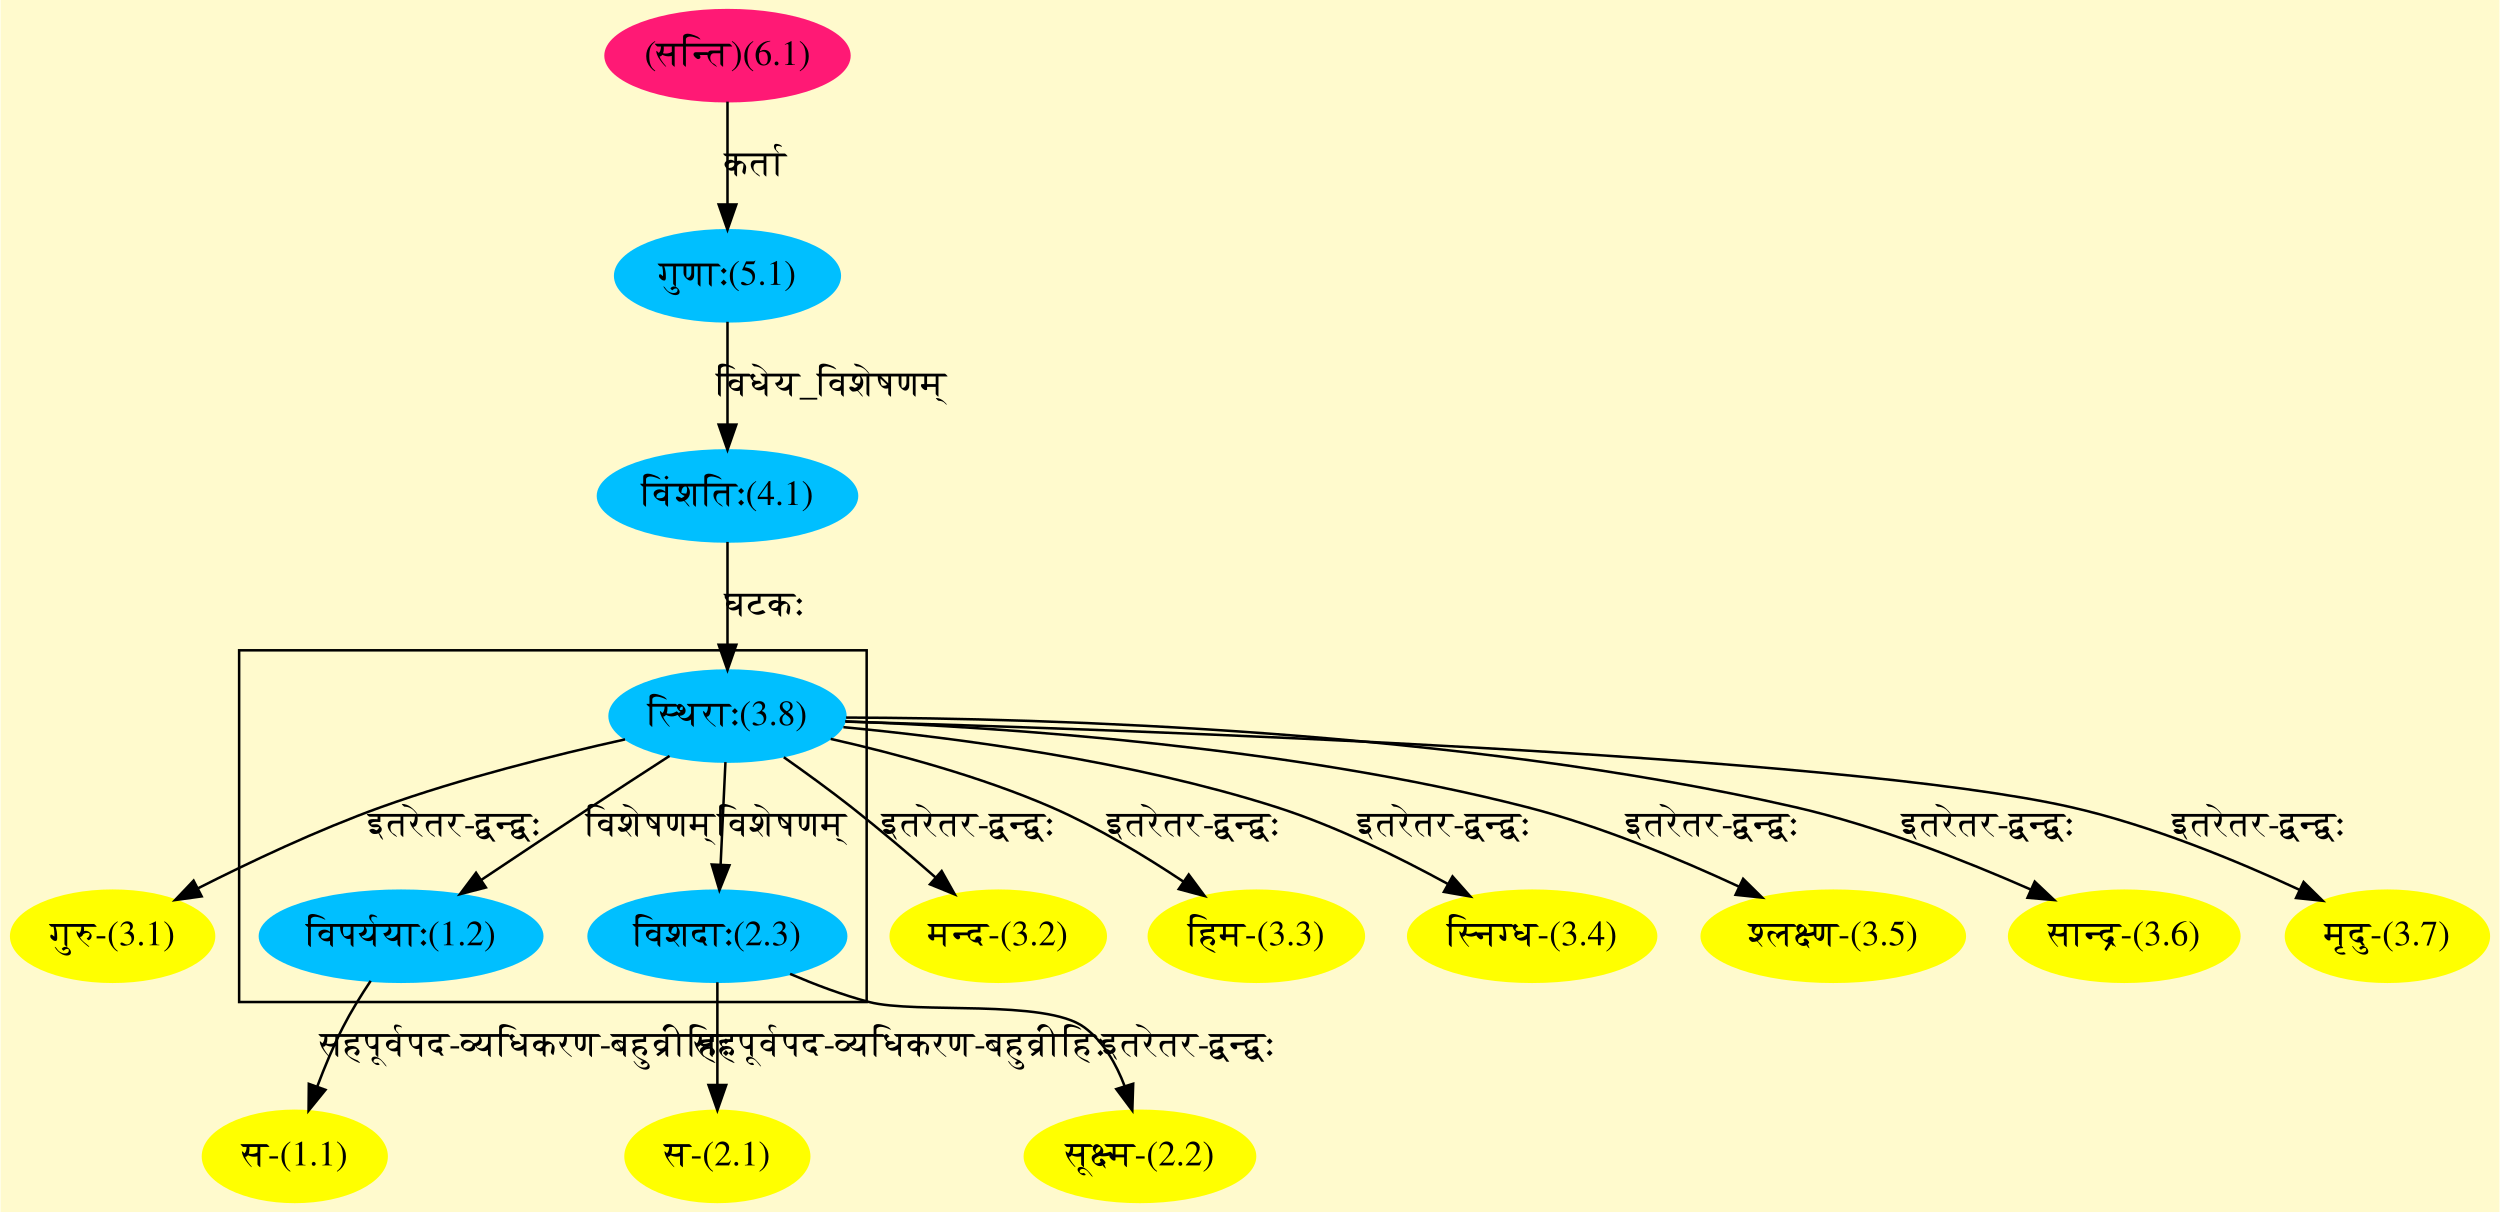
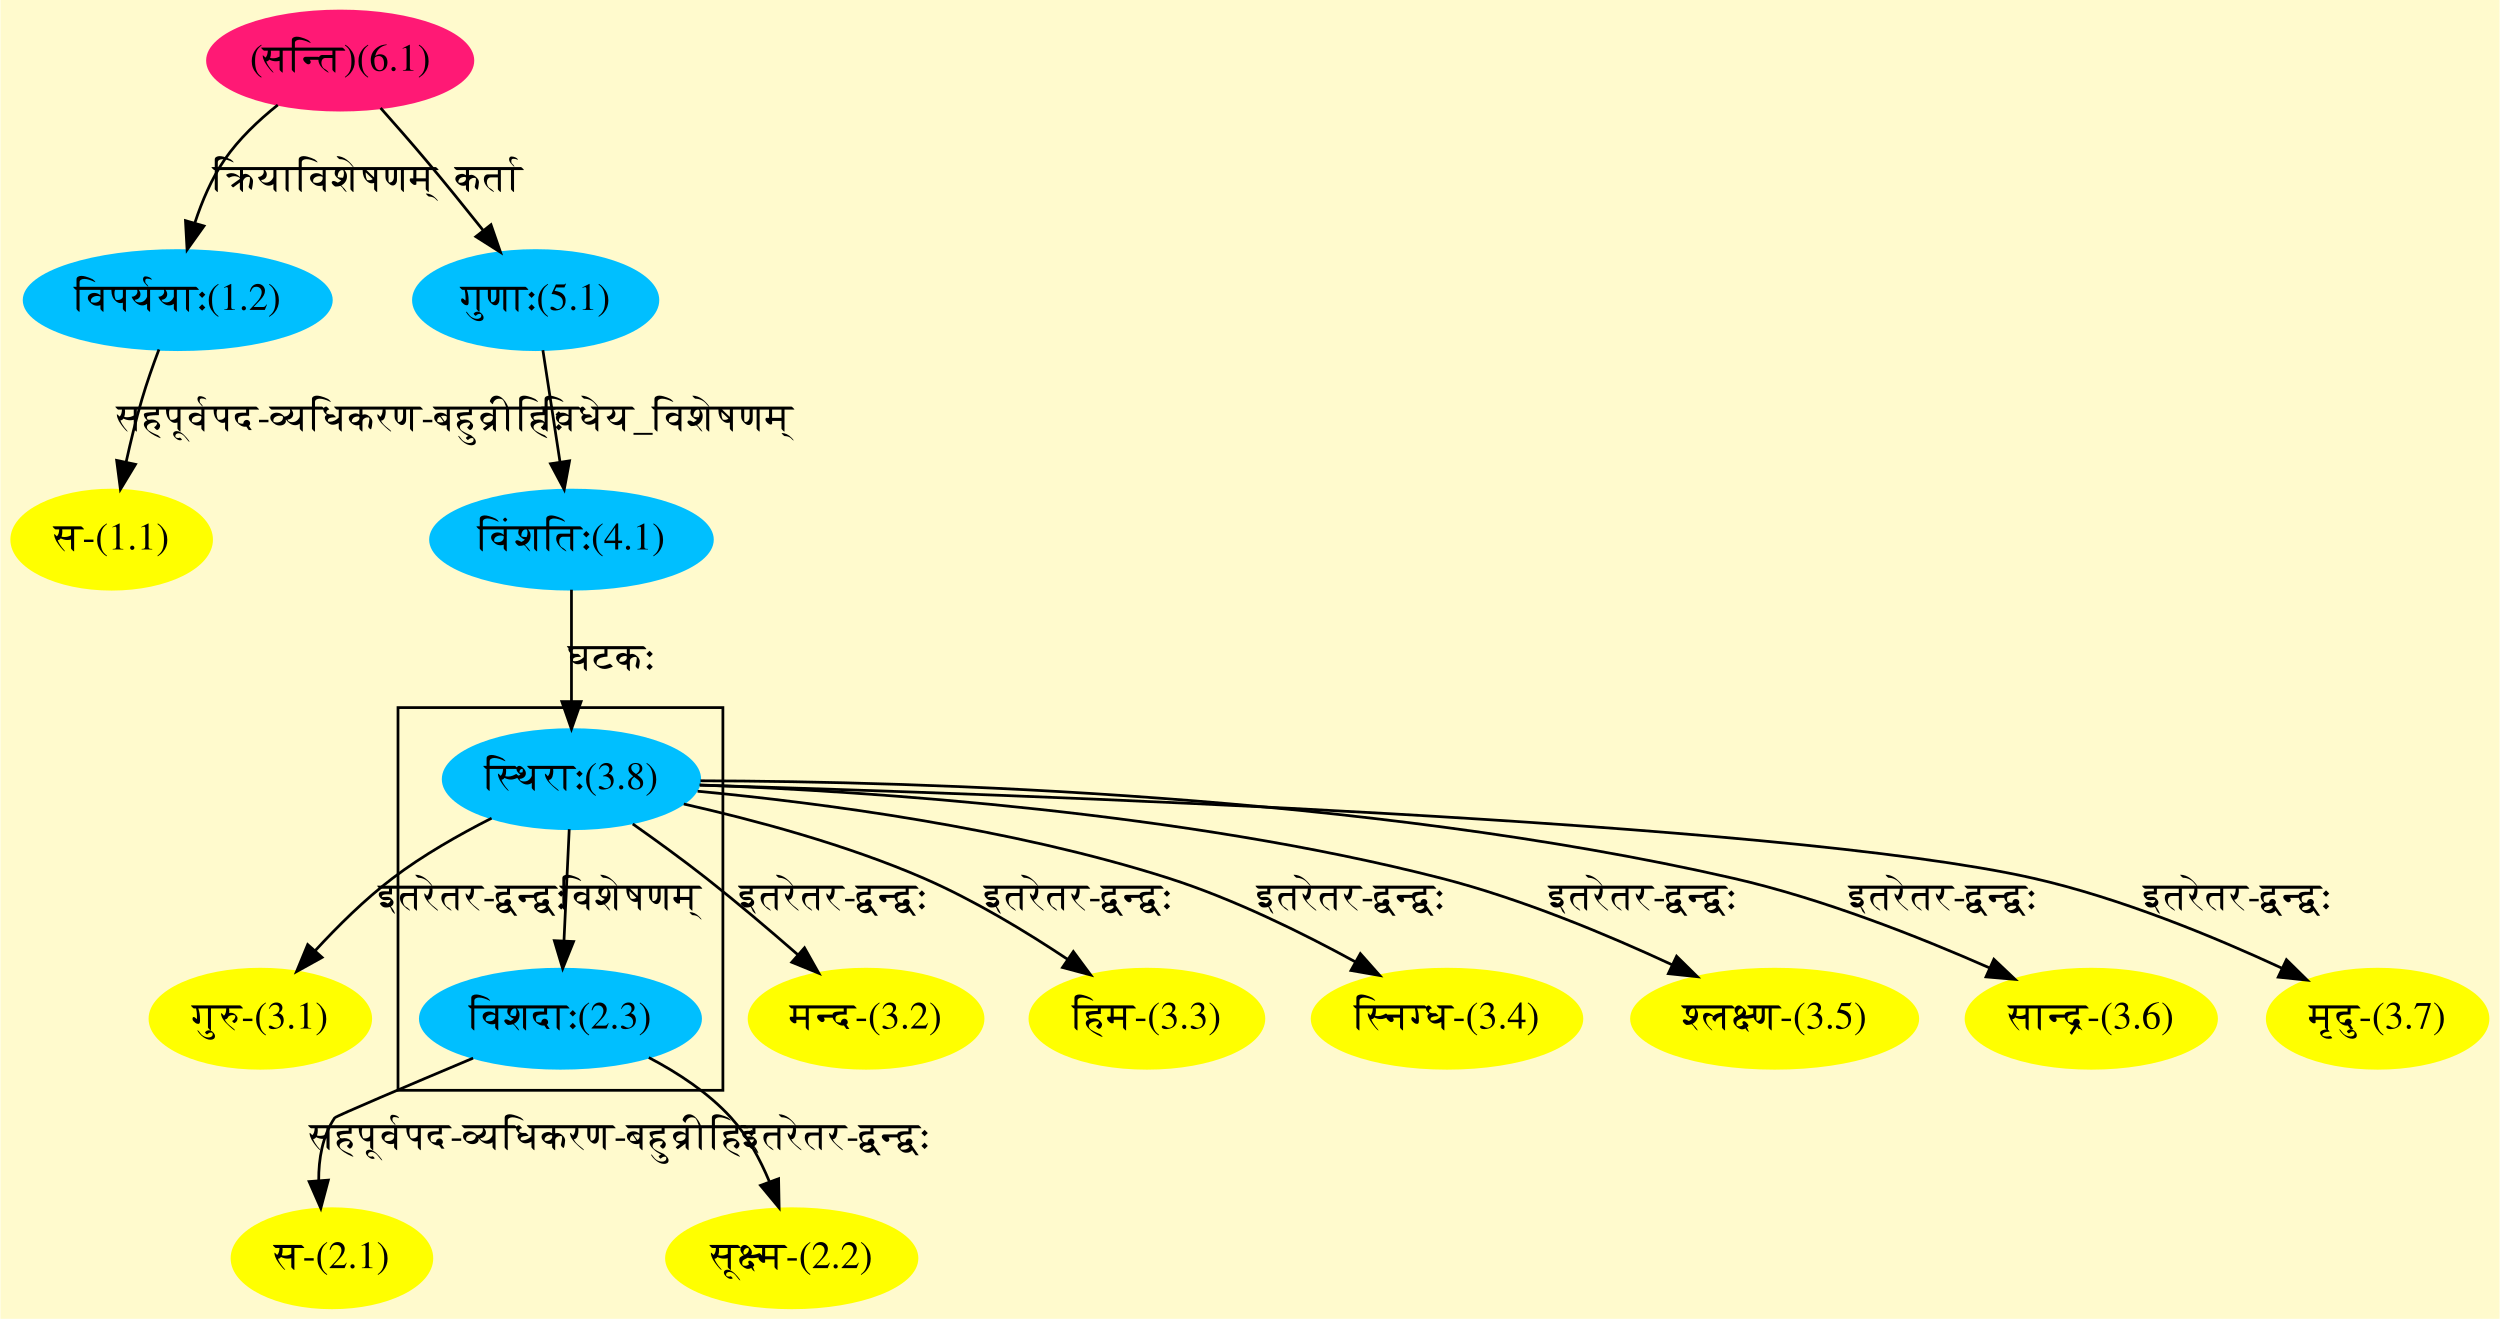
- <svg xmlns="http://www.w3.org/2000/svg" width="988pt" height="479pt" viewBox="0.00 0.00 987.59 479.00">
+ <svg xmlns="http://www.w3.org/2000/svg" width="908pt" height="479pt" viewBox="0.00 0.00 907.69 479.00">
  <g id="graph0" class="graph" transform="scale(1 1) rotate(0) translate(4 475)">
-     <polygon fill="#fffacd" stroke="transparent" points="-4,4 -4,-475 983.59,-475 983.59,4 -4,4" />
+     <polygon fill="#fffacd" stroke="transparent" points="-4,4 -4,-475 903.69,-475 903.69,4 -4,4" />
    <g id="clust1" class="cluster">
-       <polygon fill="#fffacd" stroke="black" points="90.3,-79 90.3,-218 338.3,-218 338.3,-79 90.3,-79" />
+       <polygon fill="#fffacd" stroke="black" points="140.4,-79 140.4,-218 258.4,-218 258.4,-79 140.4,-79" />
    </g>
    <g id="node1" class="node">
-       <ellipse fill="#00bfff" stroke="#00bfff" cx="154.3" cy="-105" rx="55.79" ry="18" />
-       <text text-anchor="middle" x="154.3" y="-101.3" font-family="Times,serif" font-size="14.00">विपर्ययाः(1.2)</text>
+       <ellipse fill="#00bfff" stroke="#00bfff" cx="199.4" cy="-105" rx="50.89" ry="18" />
+       <text text-anchor="middle" x="199.4" y="-101.3" font-family="Times,serif" font-size="14.00">विशदाः(2.3)</text>
    </g>
    <g id="node2" class="node">
-       <ellipse fill="#00bfff" stroke="#00bfff" cx="283.3" cy="-192" rx="46.59" ry="18" />
-       <text text-anchor="middle" x="283.3" y="-188.3" font-family="Times,serif" font-size="14.00">स्थिराः(3.8)</text>
+       <ellipse fill="#00bfff" stroke="#00bfff" cx="203.4" cy="-192" rx="46.59" ry="18" />
+       <text text-anchor="middle" x="203.4" y="-188.3" font-family="Times,serif" font-size="14.00">स्थिराः(3.8)</text>
+     </g>
+     <g id="edge5" class="edge">
+       <path fill="none" stroke="black" d="M200.68,-133.27C201.31,-146.58 202.04,-162.19 202.59,-173.82" />
+       <polygon fill="black" stroke="black" points="204.17,-133.03 200.21,-123.2 197.18,-133.35 204.17,-133.03" />
+       <text text-anchor="middle" x="224.9" y="-144.8" font-family="Times,serif" font-size="14.00">विशेषणम्</text>
+     </g>
+     <g id="node15" class="node">
+       <ellipse fill="#00bfff" stroke="#00bfff" cx="203.4" cy="-279" rx="51.19" ry="18" />
+       <text text-anchor="middle" x="203.4" y="-275.3" font-family="Times,serif" font-size="14.00">विंशतिः(4.1)</text>
+     </g>
+     <g id="edge13" class="edge">
+       <path fill="none" stroke="black" d="M203.4,-220.27C203.4,-233.58 203.4,-249.19 203.4,-260.82" />
+       <polygon fill="black" stroke="black" points="206.9,-220.2 203.4,-210.2 199.9,-220.2 206.9,-220.2" />
+       <text text-anchor="middle" x="217.9" y="-231.8" font-family="Times,serif" font-size="14.00">घटकः</text>
+     </g>
+     <g id="node3" class="node">
+       <ellipse fill="#ffff00" stroke="#ffff00" cx="36.4" cy="-279" rx="36.29" ry="18" />
+       <text text-anchor="middle" x="36.4" y="-275.3" font-family="Times,serif" font-size="14.00">स-(1.1)</text>
+     </g>
+     <g id="node4" class="node">
+       <ellipse fill="#00bfff" stroke="#00bfff" cx="60.4" cy="-366" rx="55.79" ry="18" />
+       <text text-anchor="middle" x="60.4" y="-362.3" font-family="Times,serif" font-size="14.00">विपर्ययाः(1.2)</text>
+     </g>
+     <g id="edge1" class="edge">
+       <path fill="none" stroke="black" d="M41.67,-307.26C43.31,-314.69 45.25,-322.7 47.4,-330 49.15,-335.97 51.42,-342.38 53.57,-348.07" />
+       <polygon fill="black" stroke="black" points="45.06,-306.34 39.58,-297.27 38.21,-307.78 45.06,-306.34" />
+       <text text-anchor="middle" x="119.4" y="-318.8" font-family="Times,serif" font-size="14.00">सहपूर्वपद-व्यधिकरण-बहुव्रीहिः</text>
+     </g>
+     <g id="node5" class="node">
+       <ellipse fill="#ff1975" stroke="#ff1975" cx="119.4" cy="-453" rx="48.19" ry="18" />
+       <text text-anchor="middle" x="119.4" y="-449.3" font-family="Times,serif" font-size="14.00">(सन्ति)(6.1)</text>
    </g>
    <g id="edge2" class="edge">
-       <path fill="none" stroke="black" d="M185.95,-127.23C199.3,-136.16 215.03,-146.62 229.3,-156 239.47,-162.69 250.77,-170.03 260.39,-176.25" />
-       <polygon fill="black" stroke="black" points="187.81,-124.27 177.56,-121.62 183.92,-130.09 187.81,-124.27" />
-       <text text-anchor="middle" x="252.8" y="-144.8" font-family="Times,serif" font-size="14.00">विशेषणम्</text>
+       <path fill="none" stroke="black" d="M66.64,-394.12C69.21,-401.93 72.7,-410.17 77.4,-417 82.56,-424.51 89.75,-431.31 96.73,-436.88" />
+       <polygon fill="black" stroke="black" points="69.94,-392.91 63.79,-384.27 63.21,-394.85 69.94,-392.91" />
+       <text text-anchor="middle" x="113.9" y="-405.8" font-family="Times,serif" font-size="14.00">क्रियाविशेषणम्</text>
+     </g>
+     <g id="node6" class="node">
+       <ellipse fill="#ffff00" stroke="#ffff00" cx="116.4" cy="-18" rx="36.29" ry="18" />
+       <text text-anchor="middle" x="116.4" y="-14.3" font-family="Times,serif" font-size="14.00">स-(2.1)</text>
+     </g>
+     <g id="edge3" class="edge">
+       <path fill="none" stroke="black" d="M111.6,-46.17C111.55,-54.1 112.94,-62.39 117.4,-69 117.79,-69.59 144.77,-81.04 167.67,-90.69" />
+       <polygon fill="black" stroke="black" points="115.09,-46.38 112.36,-36.14 108.11,-45.85 115.09,-46.38" />
+       <text text-anchor="middle" x="189.4" y="-57.8" font-family="Times,serif" font-size="14.00">सहपूर्वपद-व्यधिकरण-बहुव्रीहिः</text>
+     </g>
+     <g id="node7" class="node">
+       <ellipse fill="#ffff00" stroke="#ffff00" cx="283.4" cy="-18" rx="45.49" ry="18" />
+       <text text-anchor="middle" x="283.4" y="-14.3" font-family="Times,serif" font-size="14.00">सूक्ष्म-(2.2)</text>
+     </g>
+     <g id="edge4" class="edge">
+       <path fill="none" stroke="black" d="M275.29,-45.83C271.92,-53.92 267.37,-62.4 261.4,-69 253.18,-78.07 242.05,-85.36 231.49,-90.89" />
+       <polygon fill="black" stroke="black" points="278.63,-46.89 278.83,-36.3 272.06,-44.45 278.63,-46.89" />
+       <text text-anchor="middle" x="299.4" y="-57.8" font-family="Times,serif" font-size="14.00">इतरेतर-द्वन्द्वः</text>
+     </g>
+     <g id="node8" class="node">
+       <ellipse fill="#ffff00" stroke="#ffff00" cx="90.4" cy="-105" rx="40.09" ry="18" />
+       <text text-anchor="middle" x="90.4" y="-101.3" font-family="Times,serif" font-size="14.00">गुरु-(3.1)</text>
+     </g>
+     <g id="edge6" class="edge">
+       <path fill="none" stroke="black" d="M110.25,-129.64C118.42,-138.53 128.32,-148.34 138.4,-156 149.42,-164.38 162.71,-171.91 174.39,-177.83" />
+       <polygon fill="black" stroke="black" points="112.83,-127.27 103.56,-122.13 107.6,-131.93 112.83,-127.27" />
+       <text text-anchor="middle" x="167.4" y="-144.8" font-family="Times,serif" font-size="14.00">इतरेतर-द्वन्द्वः</text>
+     </g>
+     <g id="node9" class="node">
+       <ellipse fill="#ffff00" stroke="#ffff00" cx="310.4" cy="-105" rx="42.49" ry="18" />
+       <text text-anchor="middle" x="310.4" y="-101.3" font-family="Times,serif" font-size="14.00">मन्द-(3.2)</text>
+     </g>
+     <g id="edge7" class="edge">
+       <path fill="none" stroke="black" d="M285.56,-128.29C275.44,-137.13 263.53,-147.25 252.4,-156 243.85,-162.72 234.16,-169.75 225.66,-175.74" />
+       <polygon fill="black" stroke="black" points="288.04,-130.76 293.23,-121.52 283.42,-125.51 288.04,-130.76" />
+       <text text-anchor="middle" x="298.4" y="-144.8" font-family="Times,serif" font-size="14.00">इतरेतर-द्वन्द्वः</text>
+     </g>
+     <g id="node10" class="node">
+       <ellipse fill="#ffff00" stroke="#ffff00" cx="412.4" cy="-105" rx="42.49" ry="18" />
+       <text text-anchor="middle" x="412.4" y="-101.3" font-family="Times,serif" font-size="14.00">हिम-(3.3)</text>
+     </g>
+     <g id="edge8" class="edge">
+       <path fill="none" stroke="black" d="M383.64,-126.55C368.64,-136.54 349.64,-148.07 331.4,-156 303.3,-168.21 269.84,-177.18 244.19,-182.98" />
+       <polygon fill="black" stroke="black" points="385.68,-129.4 391.98,-120.89 381.74,-123.61 385.68,-129.4" />
+       <text text-anchor="middle" x="387.4" y="-144.8" font-family="Times,serif" font-size="14.00">इतरेतर-द्वन्द्वः</text>
+     </g>
+     <g id="node11" class="node">
+       <ellipse fill="#ffff00" stroke="#ffff00" cx="521.4" cy="-105" rx="48.99" ry="18" />
+       <text text-anchor="middle" x="521.4" y="-101.3" font-family="Times,serif" font-size="14.00">स्निग्ध-(3.4)</text>
+     </g>
+     <g id="edge9" class="edge">
+       <path fill="none" stroke="black" d="M488.03,-125.69C468.84,-136.19 443.94,-148.46 420.4,-156 362.97,-174.38 293.77,-183.41 249.21,-187.62" />
+       <polygon fill="black" stroke="black" points="489.93,-128.64 496.96,-120.71 486.52,-122.52 489.93,-128.64" />
+       <text text-anchor="middle" x="486.4" y="-144.8" font-family="Times,serif" font-size="14.00">इतरेतर-द्वन्द्वः</text>
+     </g>
+     <g id="node12" class="node">
+       <ellipse fill="#ffff00" stroke="#ffff00" cx="640.4" cy="-105" rx="51.99" ry="18" />
+       <text text-anchor="middle" x="640.4" y="-101.3" font-family="Times,serif" font-size="14.00">श्लक्ष्ण-(3.5)</text>
+     </g>
+     <g id="edge10" class="edge">
+       <path fill="none" stroke="black" d="M603.1,-124.62C579.64,-135.52 548.42,-148.55 519.4,-156 425.7,-180.03 312.2,-187.56 249.92,-189.92" />
+       <polygon fill="black" stroke="black" points="604.78,-127.7 612.33,-120.26 601.79,-121.37 604.78,-127.7" />
+       <text text-anchor="middle" x="592.4" y="-144.8" font-family="Times,serif" font-size="14.00">इतरेतर-द्वन्द्वः</text>
+     </g>
+     <g id="node13" class="node">
+       <ellipse fill="#ffff00" stroke="#ffff00" cx="755.4" cy="-105" rx="45.49" ry="18" />
+       <text text-anchor="middle" x="755.4" y="-101.3" font-family="Times,serif" font-size="14.00">सान्द्र-(3.6)</text>
+     </g>
+     <g id="edge11" class="edge">
+       <path fill="none" stroke="black" d="M718.42,-123.47C692.88,-134.72 657.79,-148.59 625.4,-156 491.75,-186.58 328.86,-191.18 250.27,-191.42" />
+       <polygon fill="black" stroke="black" points="720.02,-126.59 727.72,-119.3 717.16,-120.2 720.02,-126.59" />
+       <text text-anchor="middle" x="701.4" y="-144.8" font-family="Times,serif" font-size="14.00">इतरेतर-द्वन्द्वः</text>
    </g>
    <g id="node14" class="node">
-       <ellipse fill="#00bfff" stroke="#00bfff" cx="283.3" cy="-279" rx="51.19" ry="18" />
-       <text text-anchor="middle" x="283.3" y="-275.3" font-family="Times,serif" font-size="14.00">विंशतिः(4.1)</text>
-     </g>
-     <g id="edge13" class="edge">
-       <path fill="none" stroke="black" d="M283.3,-220.27C283.3,-233.58 283.3,-249.19 283.3,-260.82" />
-       <polygon fill="black" stroke="black" points="286.8,-220.2 283.3,-210.2 279.8,-220.2 286.8,-220.2" />
-       <text text-anchor="middle" x="297.8" y="-231.8" font-family="Times,serif" font-size="14.00">घटकः</text>
-     </g>
-     <g id="node3" class="node">
-       <ellipse fill="#00bfff" stroke="#00bfff" cx="279.3" cy="-105" rx="50.89" ry="18" />
-       <text text-anchor="middle" x="279.3" y="-101.3" font-family="Times,serif" font-size="14.00">विशदाः(2.3)</text>
-     </g>
-     <g id="edge5" class="edge">
-       <path fill="none" stroke="black" d="M280.58,-133.27C281.21,-146.58 281.94,-162.19 282.49,-173.82" />
-       <polygon fill="black" stroke="black" points="284.07,-133.03 280.11,-123.2 277.08,-133.35 284.07,-133.03" />
-       <text text-anchor="middle" x="304.8" y="-144.8" font-family="Times,serif" font-size="14.00">विशेषणम्</text>
-     </g>
-     <g id="node4" class="node">
-       <ellipse fill="#ffff00" stroke="#ffff00" cx="112.3" cy="-18" rx="36.29" ry="18" />
-       <text text-anchor="middle" x="112.3" y="-14.3" font-family="Times,serif" font-size="14.00">स-(1.1)</text>
-     </g>
-     <g id="edge1" class="edge">
-       <path fill="none" stroke="black" d="M121.2,-45.68C124.09,-53.35 127.54,-61.64 131.3,-69 134.47,-75.22 138.5,-81.69 142.29,-87.36" />
-       <polygon fill="black" stroke="black" points="124.42,-44.28 117.74,-36.06 117.84,-46.66 124.42,-44.28" />
-       <text text-anchor="middle" x="203.3" y="-57.8" font-family="Times,serif" font-size="14.00">सहपूर्वपद-व्यधिकरण-बहुव्रीहिः</text>
-     </g>
-     <g id="node5" class="node">
-       <ellipse fill="#ffff00" stroke="#ffff00" cx="279.3" cy="-18" rx="36.29" ry="18" />
-       <text text-anchor="middle" x="279.3" y="-14.3" font-family="Times,serif" font-size="14.00">स-(2.1)</text>
-     </g>
-     <g id="edge3" class="edge">
-       <path fill="none" stroke="black" d="M279.3,-46.27C279.3,-59.58 279.3,-75.19 279.3,-86.82" />
-       <polygon fill="black" stroke="black" points="282.8,-46.2 279.3,-36.2 275.8,-46.2 282.8,-46.2" />
-       <text text-anchor="middle" x="351.3" y="-57.8" font-family="Times,serif" font-size="14.00">सहपूर्वपद-व्यधिकरण-बहुव्रीहिः</text>
-     </g>
-     <g id="node6" class="node">
-       <ellipse fill="#ffff00" stroke="#ffff00" cx="446.3" cy="-18" rx="45.49" ry="18" />
-       <text text-anchor="middle" x="446.3" y="-14.3" font-family="Times,serif" font-size="14.00">सूक्ष्म-(2.2)</text>
-     </g>
-     <g id="edge4" class="edge">
-       <path fill="none" stroke="black" d="M440.27,-45.72C436.97,-54.45 431.94,-63.35 424.3,-69 409,-80.31 357.7,-74.19 339.3,-79 328.82,-81.74 317.76,-85.94 308.03,-90.12" />
-       <polygon fill="black" stroke="black" points="443.63,-46.71 443.29,-36.12 436.95,-44.6 443.63,-46.71" />
-       <text text-anchor="middle" x="465.3" y="-57.8" font-family="Times,serif" font-size="14.00">इतरेतर-द्वन्द्वः</text>
-     </g>
-     <g id="node7" class="node">
-       <ellipse fill="#ffff00" stroke="#ffff00" cx="40.3" cy="-105" rx="40.09" ry="18" />
-       <text text-anchor="middle" x="40.3" y="-101.3" font-family="Times,serif" font-size="14.00">गुरु-(3.1)</text>
-     </g>
-     <g id="edge6" class="edge">
-       <path fill="none" stroke="black" d="M73.93,-123.89C94.43,-134.27 121.39,-147.04 146.3,-156 178.06,-167.43 215.22,-176.68 242.82,-182.79" />
-       <polygon fill="black" stroke="black" points="75.49,-120.75 65,-119.3 72.3,-126.98 75.49,-120.75" />
-       <text text-anchor="middle" x="175.3" y="-144.8" font-family="Times,serif" font-size="14.00">इतरेतर-द्वन्द्वः</text>
-     </g>
-     <g id="node8" class="node">
-       <ellipse fill="#ffff00" stroke="#ffff00" cx="390.3" cy="-105" rx="42.49" ry="18" />
-       <text text-anchor="middle" x="390.3" y="-101.3" font-family="Times,serif" font-size="14.00">मन्द-(3.2)</text>
-     </g>
-     <g id="edge7" class="edge">
-       <path fill="none" stroke="black" d="M365.46,-128.29C355.34,-137.13 343.43,-147.25 332.3,-156 323.75,-162.72 314.06,-169.75 305.56,-175.74" />
-       <polygon fill="black" stroke="black" points="367.94,-130.76 373.13,-121.52 363.32,-125.51 367.94,-130.76" />
-       <text text-anchor="middle" x="378.3" y="-144.8" font-family="Times,serif" font-size="14.00">इतरेतर-द्वन्द्वः</text>
-     </g>
-     <g id="node9" class="node">
-       <ellipse fill="#ffff00" stroke="#ffff00" cx="492.3" cy="-105" rx="42.49" ry="18" />
-       <text text-anchor="middle" x="492.3" y="-101.3" font-family="Times,serif" font-size="14.00">हिम-(3.3)</text>
-     </g>
-     <g id="edge8" class="edge">
-       <path fill="none" stroke="black" d="M463.54,-126.55C448.54,-136.54 429.54,-148.07 411.3,-156 383.2,-168.21 349.74,-177.18 324.09,-182.98" />
-       <polygon fill="black" stroke="black" points="465.58,-129.4 471.88,-120.89 461.64,-123.61 465.58,-129.4" />
-       <text text-anchor="middle" x="467.3" y="-144.8" font-family="Times,serif" font-size="14.00">इतरेतर-द्वन्द्वः</text>
-     </g>
-     <g id="node10" class="node">
-       <ellipse fill="#ffff00" stroke="#ffff00" cx="601.3" cy="-105" rx="48.99" ry="18" />
-       <text text-anchor="middle" x="601.3" y="-101.3" font-family="Times,serif" font-size="14.00">स्निग्ध-(3.4)</text>
-     </g>
-     <g id="edge9" class="edge">
-       <path fill="none" stroke="black" d="M567.93,-125.69C548.74,-136.19 523.84,-148.46 500.3,-156 442.87,-174.38 373.67,-183.41 329.1,-187.62" />
-       <polygon fill="black" stroke="black" points="569.83,-128.64 576.86,-120.71 566.42,-122.52 569.83,-128.64" />
-       <text text-anchor="middle" x="566.3" y="-144.8" font-family="Times,serif" font-size="14.00">इतरेतर-द्वन्द्वः</text>
-     </g>
-     <g id="node11" class="node">
-       <ellipse fill="#ffff00" stroke="#ffff00" cx="720.3" cy="-105" rx="51.99" ry="18" />
-       <text text-anchor="middle" x="720.3" y="-101.3" font-family="Times,serif" font-size="14.00">श्लक्ष्ण-(3.5)</text>
-     </g>
-     <g id="edge10" class="edge">
-       <path fill="none" stroke="black" d="M683,-124.62C659.54,-135.52 628.32,-148.55 599.3,-156 505.6,-180.03 392.1,-187.56 329.82,-189.92" />
-       <polygon fill="black" stroke="black" points="684.68,-127.7 692.23,-120.26 681.69,-121.37 684.68,-127.7" />
-       <text text-anchor="middle" x="672.3" y="-144.8" font-family="Times,serif" font-size="14.00">इतरेतर-द्वन्द्वः</text>
-     </g>
-     <g id="node12" class="node">
-       <ellipse fill="#ffff00" stroke="#ffff00" cx="835.3" cy="-105" rx="45.49" ry="18" />
-       <text text-anchor="middle" x="835.3" y="-101.3" font-family="Times,serif" font-size="14.00">सान्द्र-(3.6)</text>
-     </g>
-     <g id="edge11" class="edge">
-       <path fill="none" stroke="black" d="M798.32,-123.47C772.78,-134.72 737.69,-148.59 705.3,-156 571.64,-186.58 408.76,-191.18 330.17,-191.42" />
-       <polygon fill="black" stroke="black" points="799.92,-126.59 807.62,-119.3 797.06,-120.2 799.92,-126.59" />
-       <text text-anchor="middle" x="781.3" y="-144.8" font-family="Times,serif" font-size="14.00">इतरेतर-द्वन्द्वः</text>
-     </g>
-     <g id="node13" class="node">
-       <ellipse fill="#ffff00" stroke="#ffff00" cx="939.3" cy="-105" rx="40.09" ry="18" />
-       <text text-anchor="middle" x="939.3" y="-101.3" font-family="Times,serif" font-size="14.00">मृदु-(3.7)</text>
+       <ellipse fill="#ffff00" stroke="#ffff00" cx="859.4" cy="-105" rx="40.09" ry="18" />
+       <text text-anchor="middle" x="859.4" y="-101.3" font-family="Times,serif" font-size="14.00">मृदु-(3.7)</text>
    </g>
    <g id="edge12" class="edge">
-       <path fill="none" stroke="black" d="M904.48,-123.38C879.91,-134.77 845.89,-148.83 814.3,-156 722.74,-176.78 441.85,-186.63 329.98,-189.8" />
-       <polygon fill="black" stroke="black" points="906.18,-126.44 913.73,-119.01 903.19,-120.11 906.18,-126.44" />
-       <text text-anchor="middle" x="888.3" y="-144.8" font-family="Times,serif" font-size="14.00">इतरेतर-द्वन्द्वः</text>
+       <path fill="none" stroke="black" d="M824.58,-123.38C800.01,-134.77 765.99,-148.83 734.4,-156 642.84,-176.78 361.95,-186.63 250.08,-189.8" />
+       <polygon fill="black" stroke="black" points="826.28,-126.44 833.83,-119.01 823.29,-120.11 826.28,-126.44" />
+       <text text-anchor="middle" x="808.4" y="-144.8" font-family="Times,serif" font-size="14.00">इतरेतर-द्वन्द्वः</text>
    </g>
-     <g id="node15" class="node">
-       <ellipse fill="#00bfff" stroke="#00bfff" cx="283.3" cy="-366" rx="44.39" ry="18" />
-       <text text-anchor="middle" x="283.3" y="-362.3" font-family="Times,serif" font-size="14.00">गुणाः(5.1)</text>
+     <g id="node16" class="node">
+       <ellipse fill="#00bfff" stroke="#00bfff" cx="190.4" cy="-366" rx="44.39" ry="18" />
+       <text text-anchor="middle" x="190.4" y="-362.3" font-family="Times,serif" font-size="14.00">गुणाः(5.1)</text>
    </g>
    <g id="edge14" class="edge">
-       <path fill="none" stroke="black" d="M283.3,-307.27C283.3,-320.58 283.3,-336.19 283.3,-347.82" />
-       <polygon fill="black" stroke="black" points="286.8,-307.2 283.3,-297.2 279.8,-307.2 286.8,-307.2" />
-       <text text-anchor="middle" x="324.3" y="-318.8" font-family="Times,serif" font-size="14.00">विधेय_विशेषणम्</text>
-     </g>
-     <g id="node16" class="node">
-       <ellipse fill="#ff1975" stroke="#ff1975" cx="283.3" cy="-453" rx="48.19" ry="18" />
-       <text text-anchor="middle" x="283.3" y="-449.3" font-family="Times,serif" font-size="14.00">(सन्ति)(6.1)</text>
+       <path fill="none" stroke="black" d="M199.23,-307.27C197.19,-320.58 194.8,-336.19 193.02,-347.82" />
+       <polygon fill="black" stroke="black" points="202.71,-307.62 200.77,-297.2 195.79,-306.56 202.71,-307.62" />
+       <text text-anchor="middle" x="238.4" y="-318.8" font-family="Times,serif" font-size="14.00">विधेय_विशेषणम्</text>
    </g>
    <g id="edge15" class="edge">
-       <path fill="none" stroke="black" d="M283.3,-394.27C283.3,-407.58 283.3,-423.19 283.3,-434.82" />
-       <polygon fill="black" stroke="black" points="286.8,-394.2 283.3,-384.2 279.8,-394.2 286.8,-394.2" />
-       <text text-anchor="middle" x="294.3" y="-405.8" font-family="Times,serif" font-size="14.00">कर्ता</text>
+       <path fill="none" stroke="black" d="M171.41,-391.23C164.84,-399.48 157.38,-408.71 150.4,-417 145.17,-423.21 139.29,-429.91 134.08,-435.77" />
+       <polygon fill="black" stroke="black" points="174.17,-393.39 177.63,-383.38 168.68,-389.05 174.17,-393.39" />
+       <text text-anchor="middle" x="173.4" y="-405.8" font-family="Times,serif" font-size="14.00">कर्ता</text>
    </g>
  </g>
</svg>
